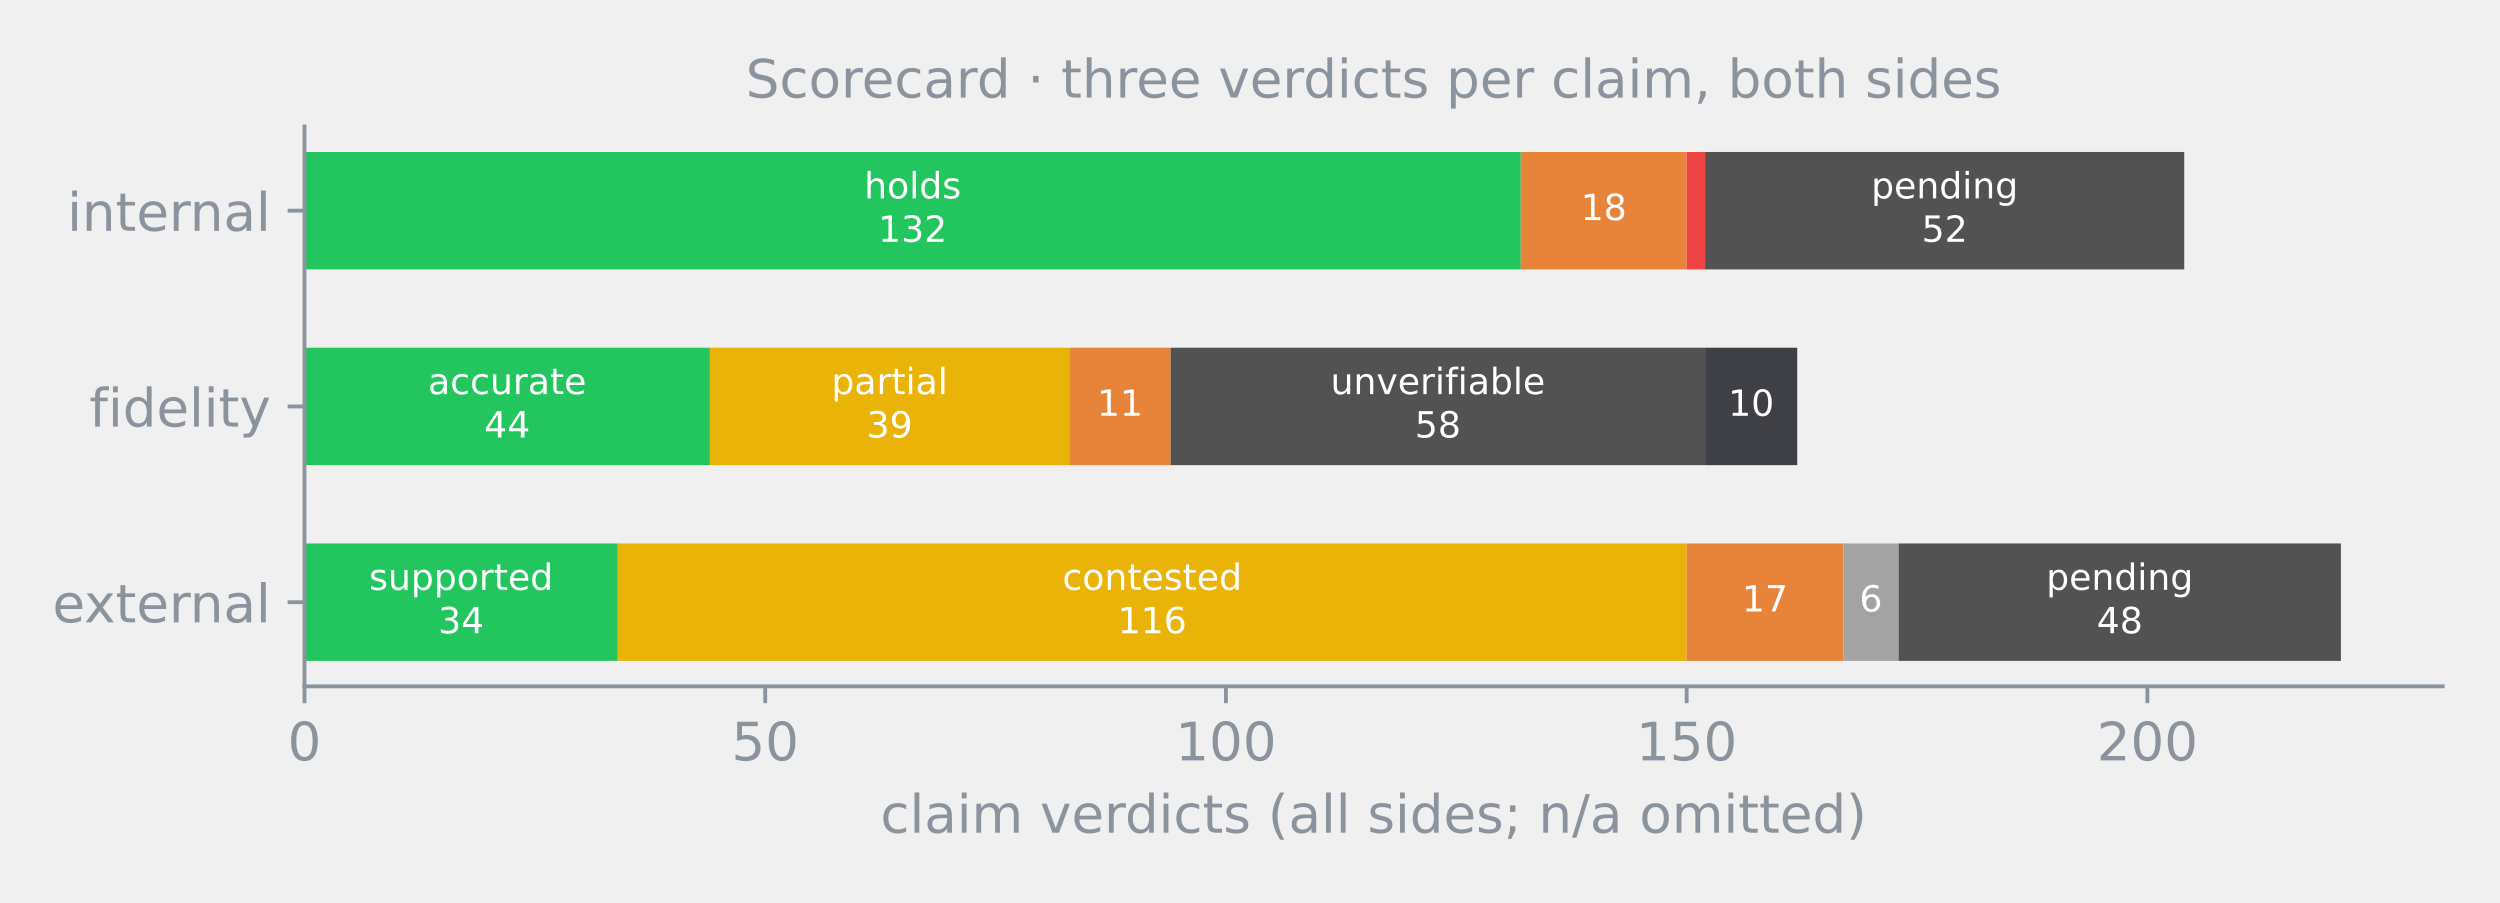
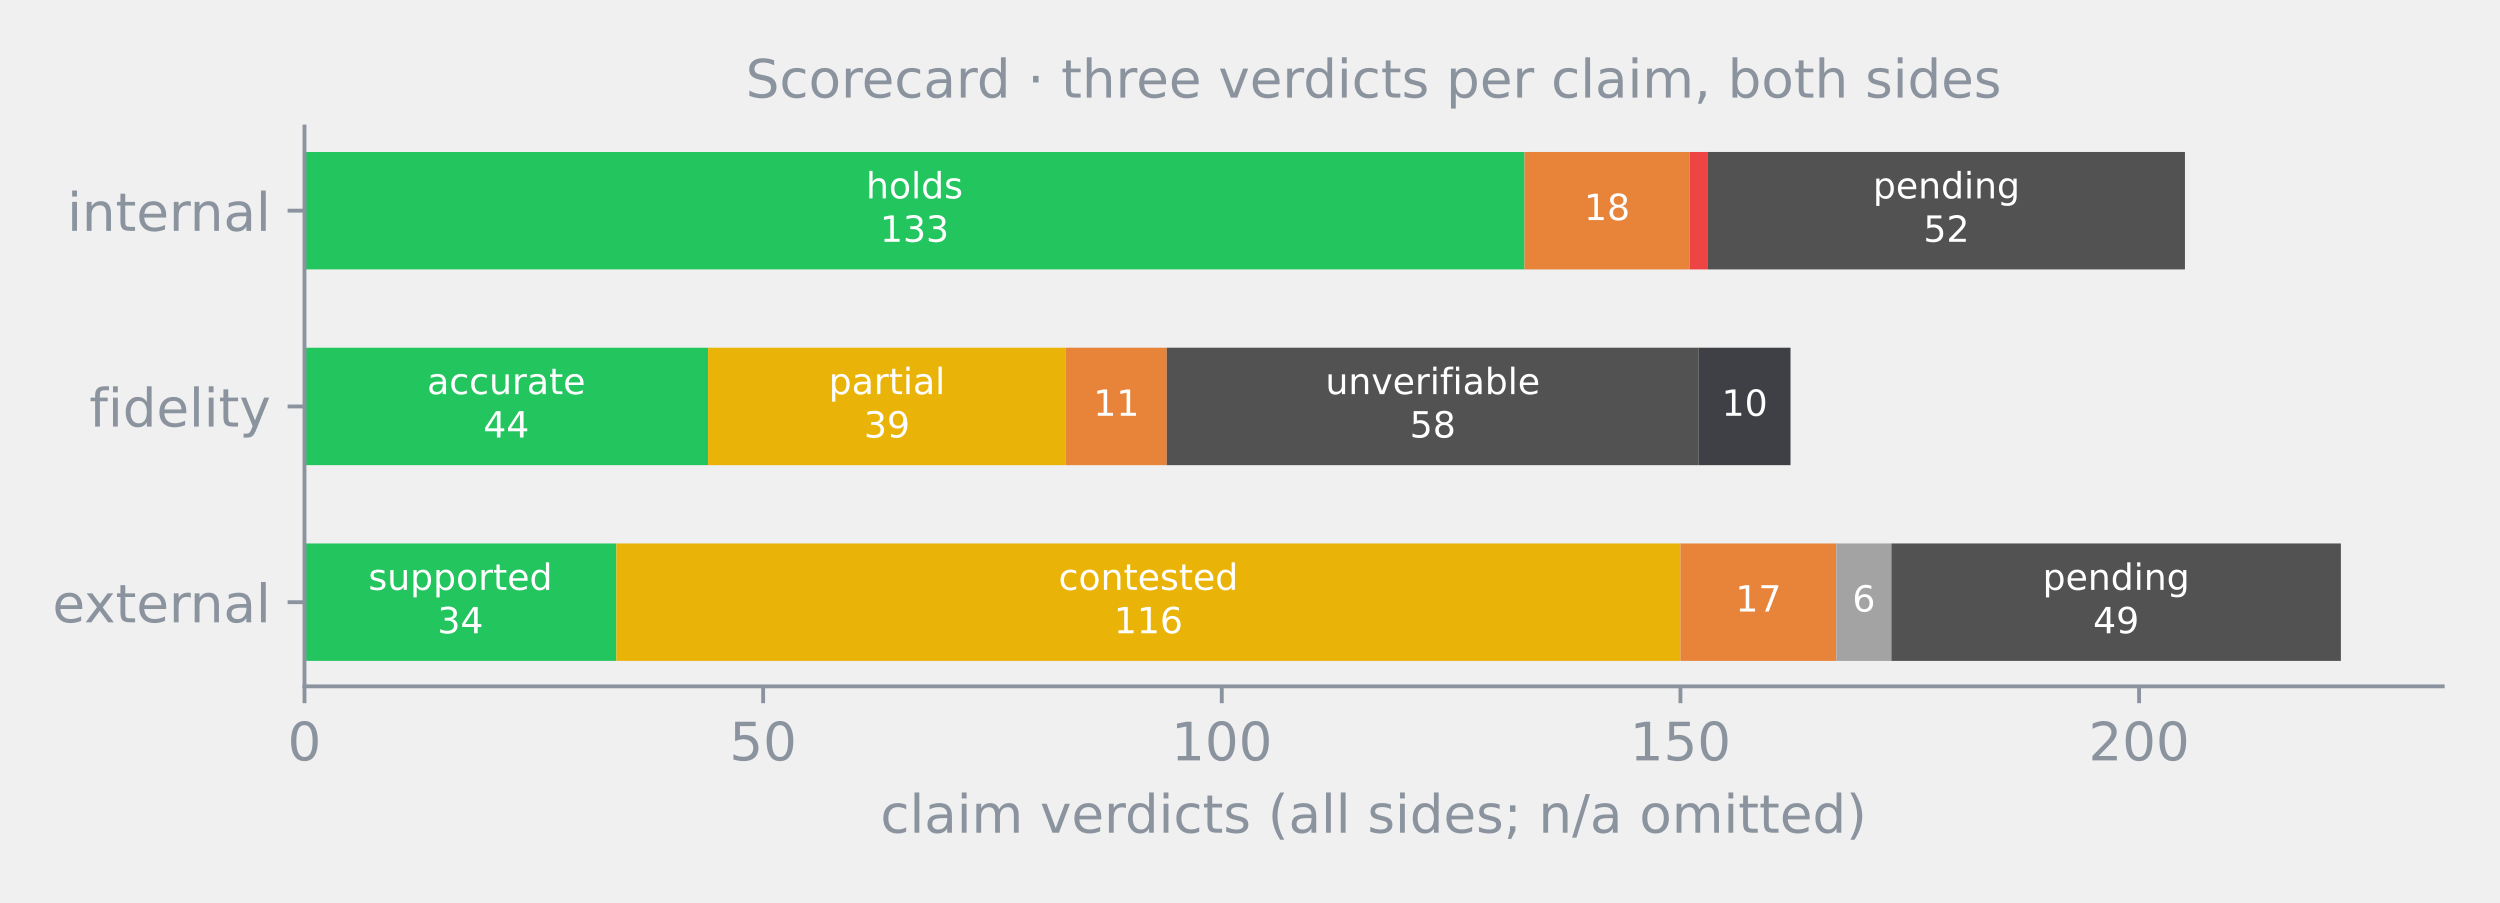
<svg xmlns="http://www.w3.org/2000/svg" xmlns:xlink="http://www.w3.org/1999/xlink" width="518.4pt" height="187.2pt" viewBox="0 0 518.4 187.2" version="1.1">
  <defs>
    <style type="text/css">*{stroke-linejoin: round; stroke-linecap: butt}</style>
  </defs>
  <g id="figure_1">
    <g id="patch_1">
      <path d="M 0 187.2  L 518.4 187.2  L 518.4 0  L 0 0  L 0 187.2  z " style="fill: none" />
    </g>
    <g id="axes_1">
      <g id="patch_2">
        <path d="M 63.138 142.32  L 506.52 142.32  L 506.52 26.237  L 63.138 26.237  L 63.138 142.32  z " style="fill: none" />
      </g>
      <g id="patch_3">
-         <path d="M 63.138 31.514  L 315.352 31.514  L 315.352 55.867  L 63.138 55.867  z " clip-path="url(#p317512a23a)" style="fill: #22c55e" />
+         <path d="M 63.138 31.514  L 316.119 31.514  L 316.119 55.867  L 63.138 55.867  z " clip-path="url(#p8efc68a68a)" style="fill: #22c55e" />
      </g>
      <g id="patch_4">
-         <path d="M 315.352 31.514  L 349.745 31.514  L 349.745 55.867  L 315.352 55.867  z " clip-path="url(#p317512a23a)" style="fill: #e8833a" />
+         <path d="M 316.119 31.514  L 350.357 31.514  L 350.357 55.867  L 316.119 55.867  z " clip-path="url(#p8efc68a68a)" style="fill: #e8833a" />
      </g>
      <g id="patch_5">
-         <path d="M 349.745 31.514  L 353.567 31.514  L 353.567 55.867  L 349.745 55.867  z " clip-path="url(#p317512a23a)" style="fill: #ef4444" />
+         <path d="M 350.357 31.514  L 354.161 31.514  L 354.161 55.867  L 350.357 55.867  z " clip-path="url(#p8efc68a68a)" style="fill: #ef4444" />
      </g>
      <g id="patch_6">
-         <path d="M 353.567 31.514  L 452.924 31.514  L 452.924 55.867  L 353.567 55.867  z " clip-path="url(#p317512a23a)" style="fill: #525252" />
+         <path d="M 354.161 31.514  L 453.071 31.514  L 453.071 55.867  L 354.161 55.867  z " clip-path="url(#p8efc68a68a)" style="fill: #525252" />
      </g>
      <g id="patch_7">
-         <path d="M 63.138 72.102  L 147.209 72.102  L 147.209 96.455  L 63.138 96.455  z " clip-path="url(#p317512a23a)" style="fill: #22c55e" />
+         <path d="M 63.138 72.102  L 146.83 72.102  L 146.83 96.455  L 63.138 96.455  z " clip-path="url(#p8efc68a68a)" style="fill: #22c55e" />
      </g>
      <g id="patch_8">
-         <path d="M 147.209 72.102  L 221.727 72.102  L 221.727 96.455  L 147.209 96.455  z " clip-path="url(#p317512a23a)" style="fill: #eab308" />
+         <path d="M 146.83 72.102  L 221.013 72.102  L 221.013 96.455  L 146.83 96.455  z " clip-path="url(#p8efc68a68a)" style="fill: #eab308" />
      </g>
      <g id="patch_9">
-         <path d="M 221.727 72.102  L 242.745 72.102  L 242.745 96.455  L 221.727 96.455  z " clip-path="url(#p317512a23a)" style="fill: #e8833a" />
+         <path d="M 221.013 72.102  L 241.936 72.102  L 241.936 96.455  L 221.013 96.455  z " clip-path="url(#p8efc68a68a)" style="fill: #e8833a" />
      </g>
      <g id="patch_10">
-         <path d="M 242.745 72.102  L 353.567 72.102  L 353.567 96.455  L 242.745 96.455  z " clip-path="url(#p317512a23a)" style="fill: #525252" />
+         <path d="M 241.936 72.102  L 352.259 72.102  L 352.259 96.455  L 241.936 96.455  z " clip-path="url(#p8efc68a68a)" style="fill: #525252" />
      </g>
      <g id="patch_11">
-         <path d="M 353.567 72.102  L 372.674 72.102  L 372.674 96.455  L 353.567 96.455  z " clip-path="url(#p317512a23a)" style="fill: #3f3f46" />
+         <path d="M 352.259 72.102  L 371.28 72.102  L 371.28 96.455  L 352.259 96.455  z " clip-path="url(#p8efc68a68a)" style="fill: #3f3f46" />
      </g>
      <g id="patch_12">
-         <path d="M 63.138 112.691  L 128.102 112.691  L 128.102 137.044  L 63.138 137.044  z " clip-path="url(#p317512a23a)" style="fill: #22c55e" />
+         <path d="M 63.138 112.691  L 127.809 112.691  L 127.809 137.044  L 63.138 137.044  z " clip-path="url(#p8efc68a68a)" style="fill: #22c55e" />
      </g>
      <g id="patch_13">
-         <path d="M 128.102 112.691  L 349.745 112.691  L 349.745 137.044  L 128.102 137.044  z " clip-path="url(#p317512a23a)" style="fill: #eab308" />
+         <path d="M 127.809 112.691  L 348.454 112.691  L 348.454 137.044  L 127.809 137.044  z " clip-path="url(#p8efc68a68a)" style="fill: #eab308" />
      </g>
      <g id="patch_14">
-         <path d="M 349.745 112.691  L 382.228 112.691  L 382.228 137.044  L 349.745 137.044  z " clip-path="url(#p317512a23a)" style="fill: #e8833a" />
+         <path d="M 348.454 112.691  L 380.79 112.691  L 380.79 137.044  L 348.454 137.044  z " clip-path="url(#p8efc68a68a)" style="fill: #e8833a" />
      </g>
      <g id="patch_15">
-         <path d="M 382.228 112.691  L 393.692 112.691  L 393.692 137.044  L 382.228 137.044  z " clip-path="url(#p317512a23a)" style="fill: #a3a3a3" />
+         <path d="M 380.79 112.691  L 392.203 112.691  L 392.203 137.044  L 380.79 137.044  z " clip-path="url(#p8efc68a68a)" style="fill: #a3a3a3" />
      </g>
      <g id="patch_16">
-         <path d="M 393.692 112.691  L 485.407 112.691  L 485.407 137.044  L 393.692 137.044  z " clip-path="url(#p317512a23a)" style="fill: #525252" />
+         <path d="M 392.203 112.691  L 485.407 112.691  L 485.407 137.044  L 392.203 137.044  z " clip-path="url(#p8efc68a68a)" style="fill: #525252" />
      </g>
      <g id="matplotlib.axis_1">
        <g id="xtick_1">
          <g id="line2d_1">
            <defs>
-               <path id="ma1da7e5210" d="M 0 0  L 0 3.5  " style="stroke: #8b949e; stroke-width: 0.8" />
+               <path id="mf2372bea8a" d="M 0 0  L 0 3.5  " style="stroke: #8b949e; stroke-width: 0.8" />
            </defs>
            <g>
-               <use xlink:href="#ma1da7e5210" x="63.138" y="142.32" style="fill: #8b949e; stroke: #8b949e; stroke-width: 0.8" />
+               <use xlink:href="#mf2372bea8a" x="63.138" y="142.32" style="fill: #8b949e; stroke: #8b949e; stroke-width: 0.8" />
            </g>
          </g>
          <g id="text_1">
            <text style="font-size: 11px; font-family: 'DejaVu Sans'; text-anchor: middle; fill: #8b949e" x="63.138" y="157.677" transform="rotate(-0 63.1375 157.6774)">0</text>
          </g>
        </g>
        <g id="xtick_2">
          <g id="line2d_2">
            <g>
-               <use xlink:href="#ma1da7e5210" x="158.673" y="142.32" style="fill: #8b949e; stroke: #8b949e; stroke-width: 0.8" />
+               <use xlink:href="#mf2372bea8a" x="158.243" y="142.32" style="fill: #8b949e; stroke: #8b949e; stroke-width: 0.8" />
            </g>
          </g>
          <g id="text_2">
-             <text style="font-size: 11px; font-family: 'DejaVu Sans'; text-anchor: middle; fill: #8b949e" x="158.673" y="157.677" transform="rotate(-0 158.6735 157.6774)">50</text>
+             <text style="font-size: 11px; font-family: 'DejaVu Sans'; text-anchor: middle; fill: #8b949e" x="158.243" y="157.677" transform="rotate(-0 158.2431 157.6774)">50</text>
          </g>
        </g>
        <g id="xtick_3">
          <g id="line2d_3">
            <g>
-               <use xlink:href="#ma1da7e5210" x="254.209" y="142.32" style="fill: #8b949e; stroke: #8b949e; stroke-width: 0.8" />
+               <use xlink:href="#mf2372bea8a" x="253.349" y="142.32" style="fill: #8b949e; stroke: #8b949e; stroke-width: 0.8" />
            </g>
          </g>
          <g id="text_3">
-             <text style="font-size: 11px; font-family: 'DejaVu Sans'; text-anchor: middle; fill: #8b949e" x="254.209" y="157.677" transform="rotate(-0 254.2095 157.6774)">100</text>
+             <text style="font-size: 11px; font-family: 'DejaVu Sans'; text-anchor: middle; fill: #8b949e" x="253.349" y="157.677" transform="rotate(-0 253.3488 157.6774)">100</text>
          </g>
        </g>
        <g id="xtick_4">
          <g id="line2d_4">
            <g>
-               <use xlink:href="#ma1da7e5210" x="349.745" y="142.32" style="fill: #8b949e; stroke: #8b949e; stroke-width: 0.8" />
+               <use xlink:href="#mf2372bea8a" x="348.454" y="142.32" style="fill: #8b949e; stroke: #8b949e; stroke-width: 0.8" />
            </g>
          </g>
          <g id="text_4">
-             <text style="font-size: 11px; font-family: 'DejaVu Sans'; text-anchor: middle; fill: #8b949e" x="349.745" y="157.677" transform="rotate(-0 349.7455 157.6774)">150</text>
+             <text style="font-size: 11px; font-family: 'DejaVu Sans'; text-anchor: middle; fill: #8b949e" x="348.454" y="157.677" transform="rotate(-0 348.4544 157.6774)">150</text>
          </g>
        </g>
        <g id="xtick_5">
          <g id="line2d_5">
            <g>
-               <use xlink:href="#ma1da7e5210" x="445.281" y="142.32" style="fill: #8b949e; stroke: #8b949e; stroke-width: 0.8" />
+               <use xlink:href="#mf2372bea8a" x="443.56" y="142.32" style="fill: #8b949e; stroke: #8b949e; stroke-width: 0.8" />
            </g>
          </g>
          <g id="text_5">
-             <text style="font-size: 11px; font-family: 'DejaVu Sans'; text-anchor: middle; fill: #8b949e" x="445.281" y="157.677" transform="rotate(-0 445.2814 157.6774)">200</text>
+             <text style="font-size: 11px; font-family: 'DejaVu Sans'; text-anchor: middle; fill: #8b949e" x="443.56" y="157.677" transform="rotate(-0 443.5601 157.6774)">200</text>
          </g>
        </g>
        <g id="text_6">
          <text style="font-size: 11px; font-family: 'DejaVu Sans'; text-anchor: middle; fill: #8b949e" x="284.829" y="172.678" transform="rotate(-0 284.8288 172.6783)">claim verdicts (all sides; n/a omitted)</text>
        </g>
      </g>
      <g id="matplotlib.axis_2">
        <g id="ytick_1">
          <g id="line2d_6">
            <defs>
-               <path id="m7b6f4ccdb2" d="M 0 0  L -3.5 0  " style="stroke: #8b949e; stroke-width: 0.8" />
+               <path id="ma5a384bb30" d="M 0 0  L -3.5 0  " style="stroke: #8b949e; stroke-width: 0.8" />
            </defs>
            <g>
-               <use xlink:href="#m7b6f4ccdb2" x="63.138" y="43.69" style="fill: #8b949e; stroke: #8b949e; stroke-width: 0.8" />
+               <use xlink:href="#ma5a384bb30" x="63.138" y="43.69" style="fill: #8b949e; stroke: #8b949e; stroke-width: 0.8" />
            </g>
          </g>
          <g id="text_7">
            <text style="font-size: 11px; font-family: 'DejaVu Sans'; text-anchor: end; fill: #8b949e" x="56.138" y="47.87" transform="rotate(-0 56.1375 47.86954)">internal</text>
          </g>
        </g>
        <g id="ytick_2">
          <g id="line2d_7">
            <g>
-               <use xlink:href="#m7b6f4ccdb2" x="63.138" y="84.279" style="fill: #8b949e; stroke: #8b949e; stroke-width: 0.8" />
+               <use xlink:href="#ma5a384bb30" x="63.138" y="84.279" style="fill: #8b949e; stroke: #8b949e; stroke-width: 0.8" />
            </g>
          </g>
          <g id="text_8">
            <text style="font-size: 11px; font-family: 'DejaVu Sans'; text-anchor: end; fill: #8b949e" x="56.138" y="88.458" transform="rotate(-0 56.1375 88.45785)">fidelity</text>
          </g>
        </g>
        <g id="ytick_3">
          <g id="line2d_8">
            <g>
-               <use xlink:href="#m7b6f4ccdb2" x="63.138" y="124.867" style="fill: #8b949e; stroke: #8b949e; stroke-width: 0.8" />
+               <use xlink:href="#ma5a384bb30" x="63.138" y="124.867" style="fill: #8b949e; stroke: #8b949e; stroke-width: 0.8" />
            </g>
          </g>
          <g id="text_9">
            <text style="font-size: 11px; font-family: 'DejaVu Sans'; text-anchor: end; fill: #8b949e" x="56.138" y="129.046" transform="rotate(-0 56.1375 129.0462)">external</text>
          </g>
        </g>
      </g>
      <g id="patch_17">
        <path d="M 63.138 142.32  L 63.138 26.237  " style="fill: none; stroke: #8b949e; stroke-width: 0.8; stroke-linejoin: miter; stroke-linecap: square" />
      </g>
      <g id="patch_18">
        <path d="M 63.138 142.32  L 506.52 142.32  " style="fill: none; stroke: #8b949e; stroke-width: 0.8; stroke-linejoin: miter; stroke-linecap: square" />
      </g>
      <g id="text_10">
-         <text style="font-size: 7.5px; font-family: 'DejaVu Sans'; fill: #ffffff" transform="translate(179.1979 41.1382)">holds</text>
-         <text style="font-size: 7.5px; font-family: 'DejaVu Sans'; fill: #ffffff" transform="translate(182.0872 50.13966)">132</text>
+         <text style="font-size: 7.5px; font-family: 'DejaVu Sans'; fill: #ffffff" transform="translate(179.5809 41.1382)">holds</text>
+         <text style="font-size: 7.5px; font-family: 'DejaVu Sans'; fill: #ffffff" transform="translate(182.4702 50.13966)">133</text>
      </g>
      <g id="text_11">
-         <text style="font-size: 7.5px; font-family: 'DejaVu Sans'; text-anchor: middle; fill: #ffffff" x="332.549" y="45.639" transform="rotate(-0 332.549 45.63864)">18</text>
+         <text style="font-size: 7.5px; font-family: 'DejaVu Sans'; text-anchor: middle; fill: #ffffff" x="333.238" y="45.639" transform="rotate(-0 333.2375 45.63864)">18</text>
      </g>
      <g id="text_12">
-         <text style="font-size: 7.5px; font-family: 'DejaVu Sans'; fill: #ffffff" transform="translate(388.0013 41.1382)">pending</text>
-         <text style="font-size: 7.5px; font-family: 'DejaVu Sans'; fill: #ffffff" transform="translate(398.4737 50.13966)">52</text>
+         <text style="font-size: 7.5px; font-family: 'DejaVu Sans'; fill: #ffffff" transform="translate(388.3714 41.1382)">pending</text>
+         <text style="font-size: 7.5px; font-family: 'DejaVu Sans'; fill: #ffffff" transform="translate(398.8438 50.13966)">52</text>
      </g>
      <g id="text_13">
-         <text style="font-size: 7.5px; font-family: 'DejaVu Sans'; fill: #ffffff" transform="translate(88.75771 81.72622)">accurate</text>
-         <text style="font-size: 7.5px; font-family: 'DejaVu Sans'; fill: #ffffff" transform="translate(100.4015 90.72769)">44</text>
+         <text style="font-size: 7.5px; font-family: 'DejaVu Sans'; fill: #ffffff" transform="translate(88.56836 81.72622)">accurate</text>
+         <text style="font-size: 7.5px; font-family: 'DejaVu Sans'; fill: #ffffff" transform="translate(100.2121 90.72769)">44</text>
      </g>
      <g id="text_14">
-         <text style="font-size: 7.5px; font-family: 'DejaVu Sans'; fill: #ffffff" transform="translate(172.3961 81.72651)">partial</text>
-         <text style="font-size: 7.5px; font-family: 'DejaVu Sans'; fill: #ffffff" transform="translate(179.6963 90.72798)">39</text>
+         <text style="font-size: 7.5px; font-family: 'DejaVu Sans'; fill: #ffffff" transform="translate(171.8496 81.72651)">partial</text>
+         <text style="font-size: 7.5px; font-family: 'DejaVu Sans'; fill: #ffffff" transform="translate(179.1498 90.72798)">39</text>
      </g>
      <g id="text_15">
-         <text style="font-size: 7.5px; font-family: 'DejaVu Sans'; text-anchor: middle; fill: #ffffff" x="232.236" y="86.227" transform="rotate(-0 232.2362 86.22695)">11</text>
+         <text style="font-size: 7.5px; font-family: 'DejaVu Sans'; text-anchor: middle; fill: #ffffff" x="231.474" y="86.227" transform="rotate(-0 231.4745 86.22695)">11</text>
      </g>
      <g id="text_16">
-         <text style="font-size: 7.5px; font-family: 'DejaVu Sans'; fill: #ffffff" transform="translate(275.9027 81.72651)">unverifiable</text>
-         <text style="font-size: 7.5px; font-family: 'DejaVu Sans'; fill: #ffffff" transform="translate(293.3841 90.72798)">58</text>
+         <text style="font-size: 7.5px; font-family: 'DejaVu Sans'; fill: #ffffff" transform="translate(274.8441 81.72651)">unverifiable</text>
+         <text style="font-size: 7.5px; font-family: 'DejaVu Sans'; fill: #ffffff" transform="translate(292.3255 90.72798)">58</text>
      </g>
      <g id="text_17">
-         <text style="font-size: 7.5px; font-family: 'DejaVu Sans'; text-anchor: middle; fill: #ffffff" x="363.12" y="86.227" transform="rotate(-0 363.1205 86.22695)">10</text>
+         <text style="font-size: 7.5px; font-family: 'DejaVu Sans'; text-anchor: middle; fill: #ffffff" x="361.769" y="86.227" transform="rotate(-0 361.7692 86.22695)">10</text>
      </g>
      <g id="text_18">
-         <text style="font-size: 7.5px; font-family: 'DejaVu Sans'; fill: #ffffff" transform="translate(76.53399 122.3148)">supported</text>
-         <text style="font-size: 7.5px; font-family: 'DejaVu Sans'; fill: #ffffff" transform="translate(90.84786 131.3163)">34</text>
+         <text style="font-size: 7.5px; font-family: 'DejaVu Sans'; fill: #ffffff" transform="translate(76.38768 122.3148)">supported</text>
+         <text style="font-size: 7.5px; font-family: 'DejaVu Sans'; fill: #ffffff" transform="translate(90.70154 131.3163)">34</text>
      </g>
      <g id="text_19">
-         <text style="font-size: 7.5px; font-family: 'DejaVu Sans'; fill: #ffffff" transform="translate(220.3014 122.3148)">contested</text>
-         <text style="font-size: 7.5px; font-family: 'DejaVu Sans'; fill: #ffffff" transform="translate(231.7659 131.3163)">116</text>
+         <text style="font-size: 7.5px; font-family: 'DejaVu Sans'; fill: #ffffff" transform="translate(219.5096 122.3148)">contested</text>
+         <text style="font-size: 7.5px; font-family: 'DejaVu Sans'; fill: #ffffff" transform="translate(230.9741 131.3163)">116</text>
      </g>
      <g id="text_20">
-         <text style="font-size: 7.5px; font-family: 'DejaVu Sans'; text-anchor: middle; fill: #ffffff" x="365.987" y="126.815" transform="rotate(-0 365.9866 126.8153)">17</text>
+         <text style="font-size: 7.5px; font-family: 'DejaVu Sans'; text-anchor: middle; fill: #ffffff" x="364.622" y="126.815" transform="rotate(-0 364.6224 126.8153)">17</text>
      </g>
      <g id="text_21">
-         <text style="font-size: 7.5px; font-family: 'DejaVu Sans'; text-anchor: middle; fill: #ffffff" x="387.96" y="126.815" transform="rotate(-0 387.9598 126.8153)">6</text>
+         <text style="font-size: 7.5px; font-family: 'DejaVu Sans'; text-anchor: middle; fill: #ffffff" x="386.497" y="126.815" transform="rotate(-0 386.4967 126.8153)">6</text>
      </g>
      <g id="text_22">
-         <text style="font-size: 7.5px; font-family: 'DejaVu Sans'; fill: #ffffff" transform="translate(424.3049 122.3148)">pending</text>
-         <text style="font-size: 7.5px; font-family: 'DejaVu Sans'; fill: #ffffff" transform="translate(434.7774 131.3163)">48</text>
+         <text style="font-size: 7.5px; font-family: 'DejaVu Sans'; fill: #ffffff" transform="translate(423.5604 122.3148)">pending</text>
+         <text style="font-size: 7.5px; font-family: 'DejaVu Sans'; fill: #ffffff" transform="translate(434.0329 131.3163)">49</text>
      </g>
      <g id="text_23">
        <text style="font-size: 11px; font-family: 'DejaVu Sans'; text-anchor: middle; fill: #8b949e" x="284.829" y="20.237" transform="rotate(-0 284.8288 20.23742)">Scorecard · three verdicts per claim, both sides</text>
      </g>
    </g>
  </g>
  <defs>
-     <clipPath id="p317512a23a">
+     <clipPath id="p8efc68a68a">
      <rect x="63.138" y="26.237" width="443.382" height="116.083" />
    </clipPath>
  </defs>
</svg>
